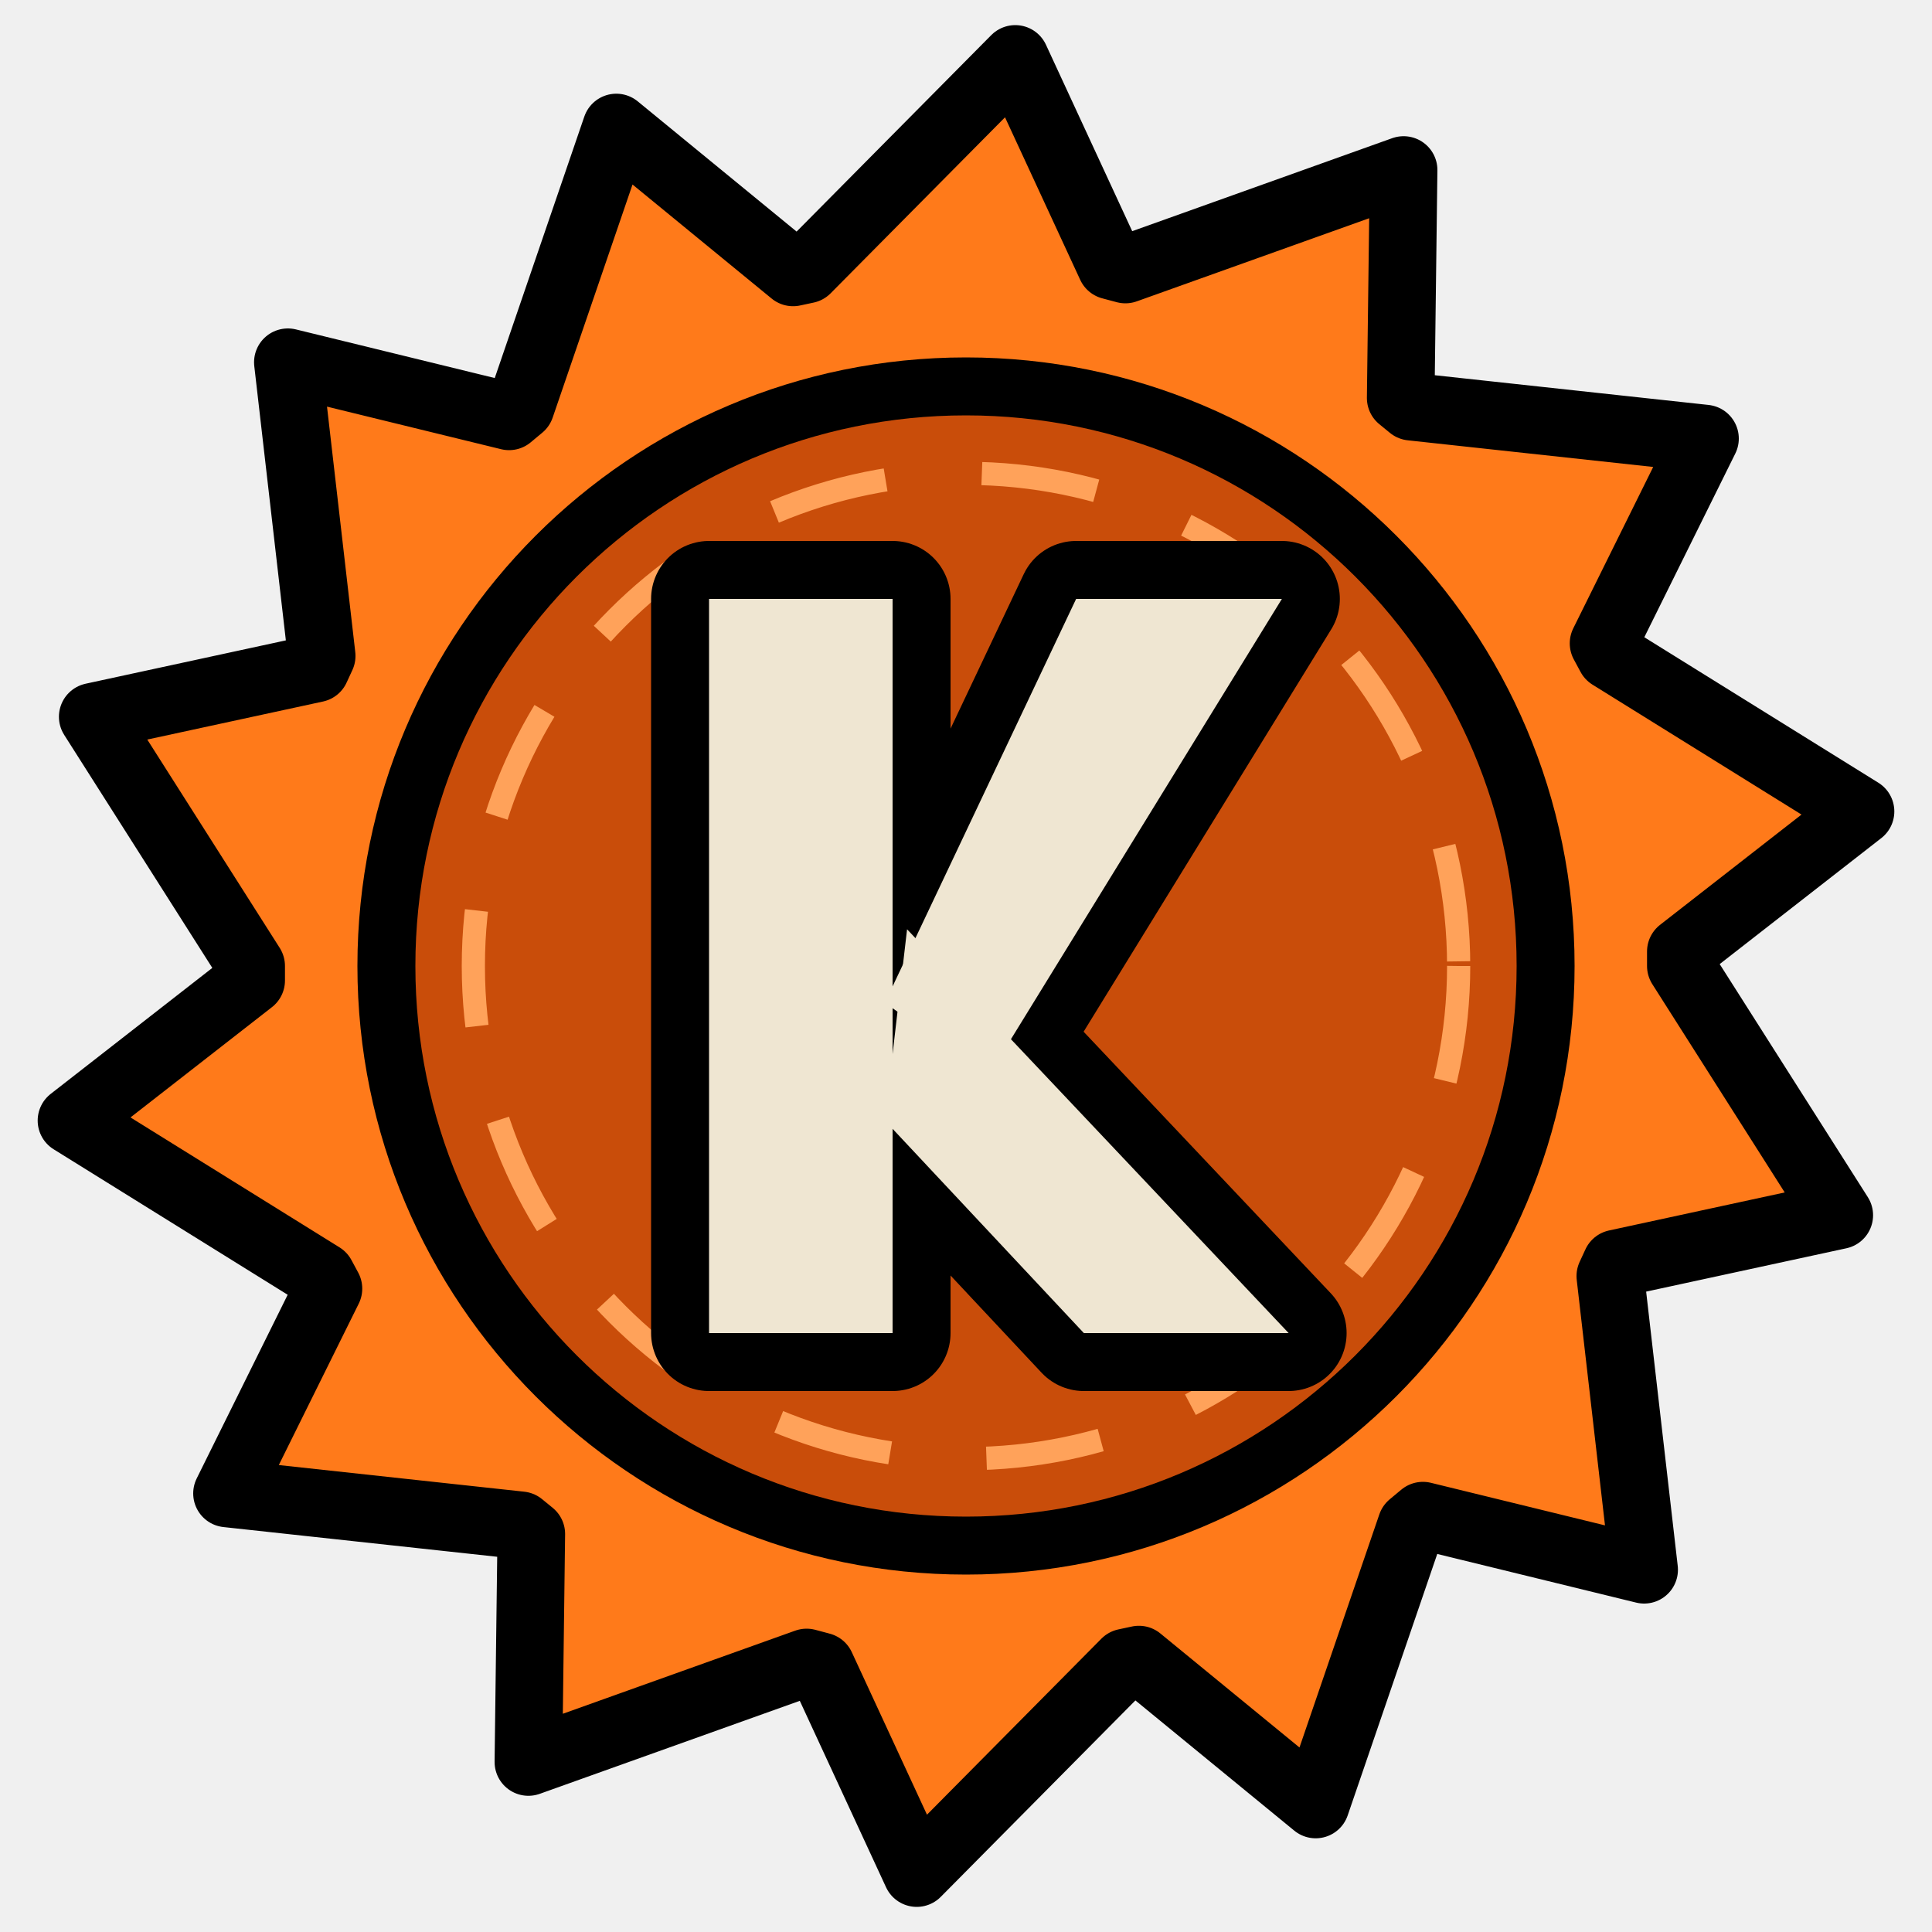
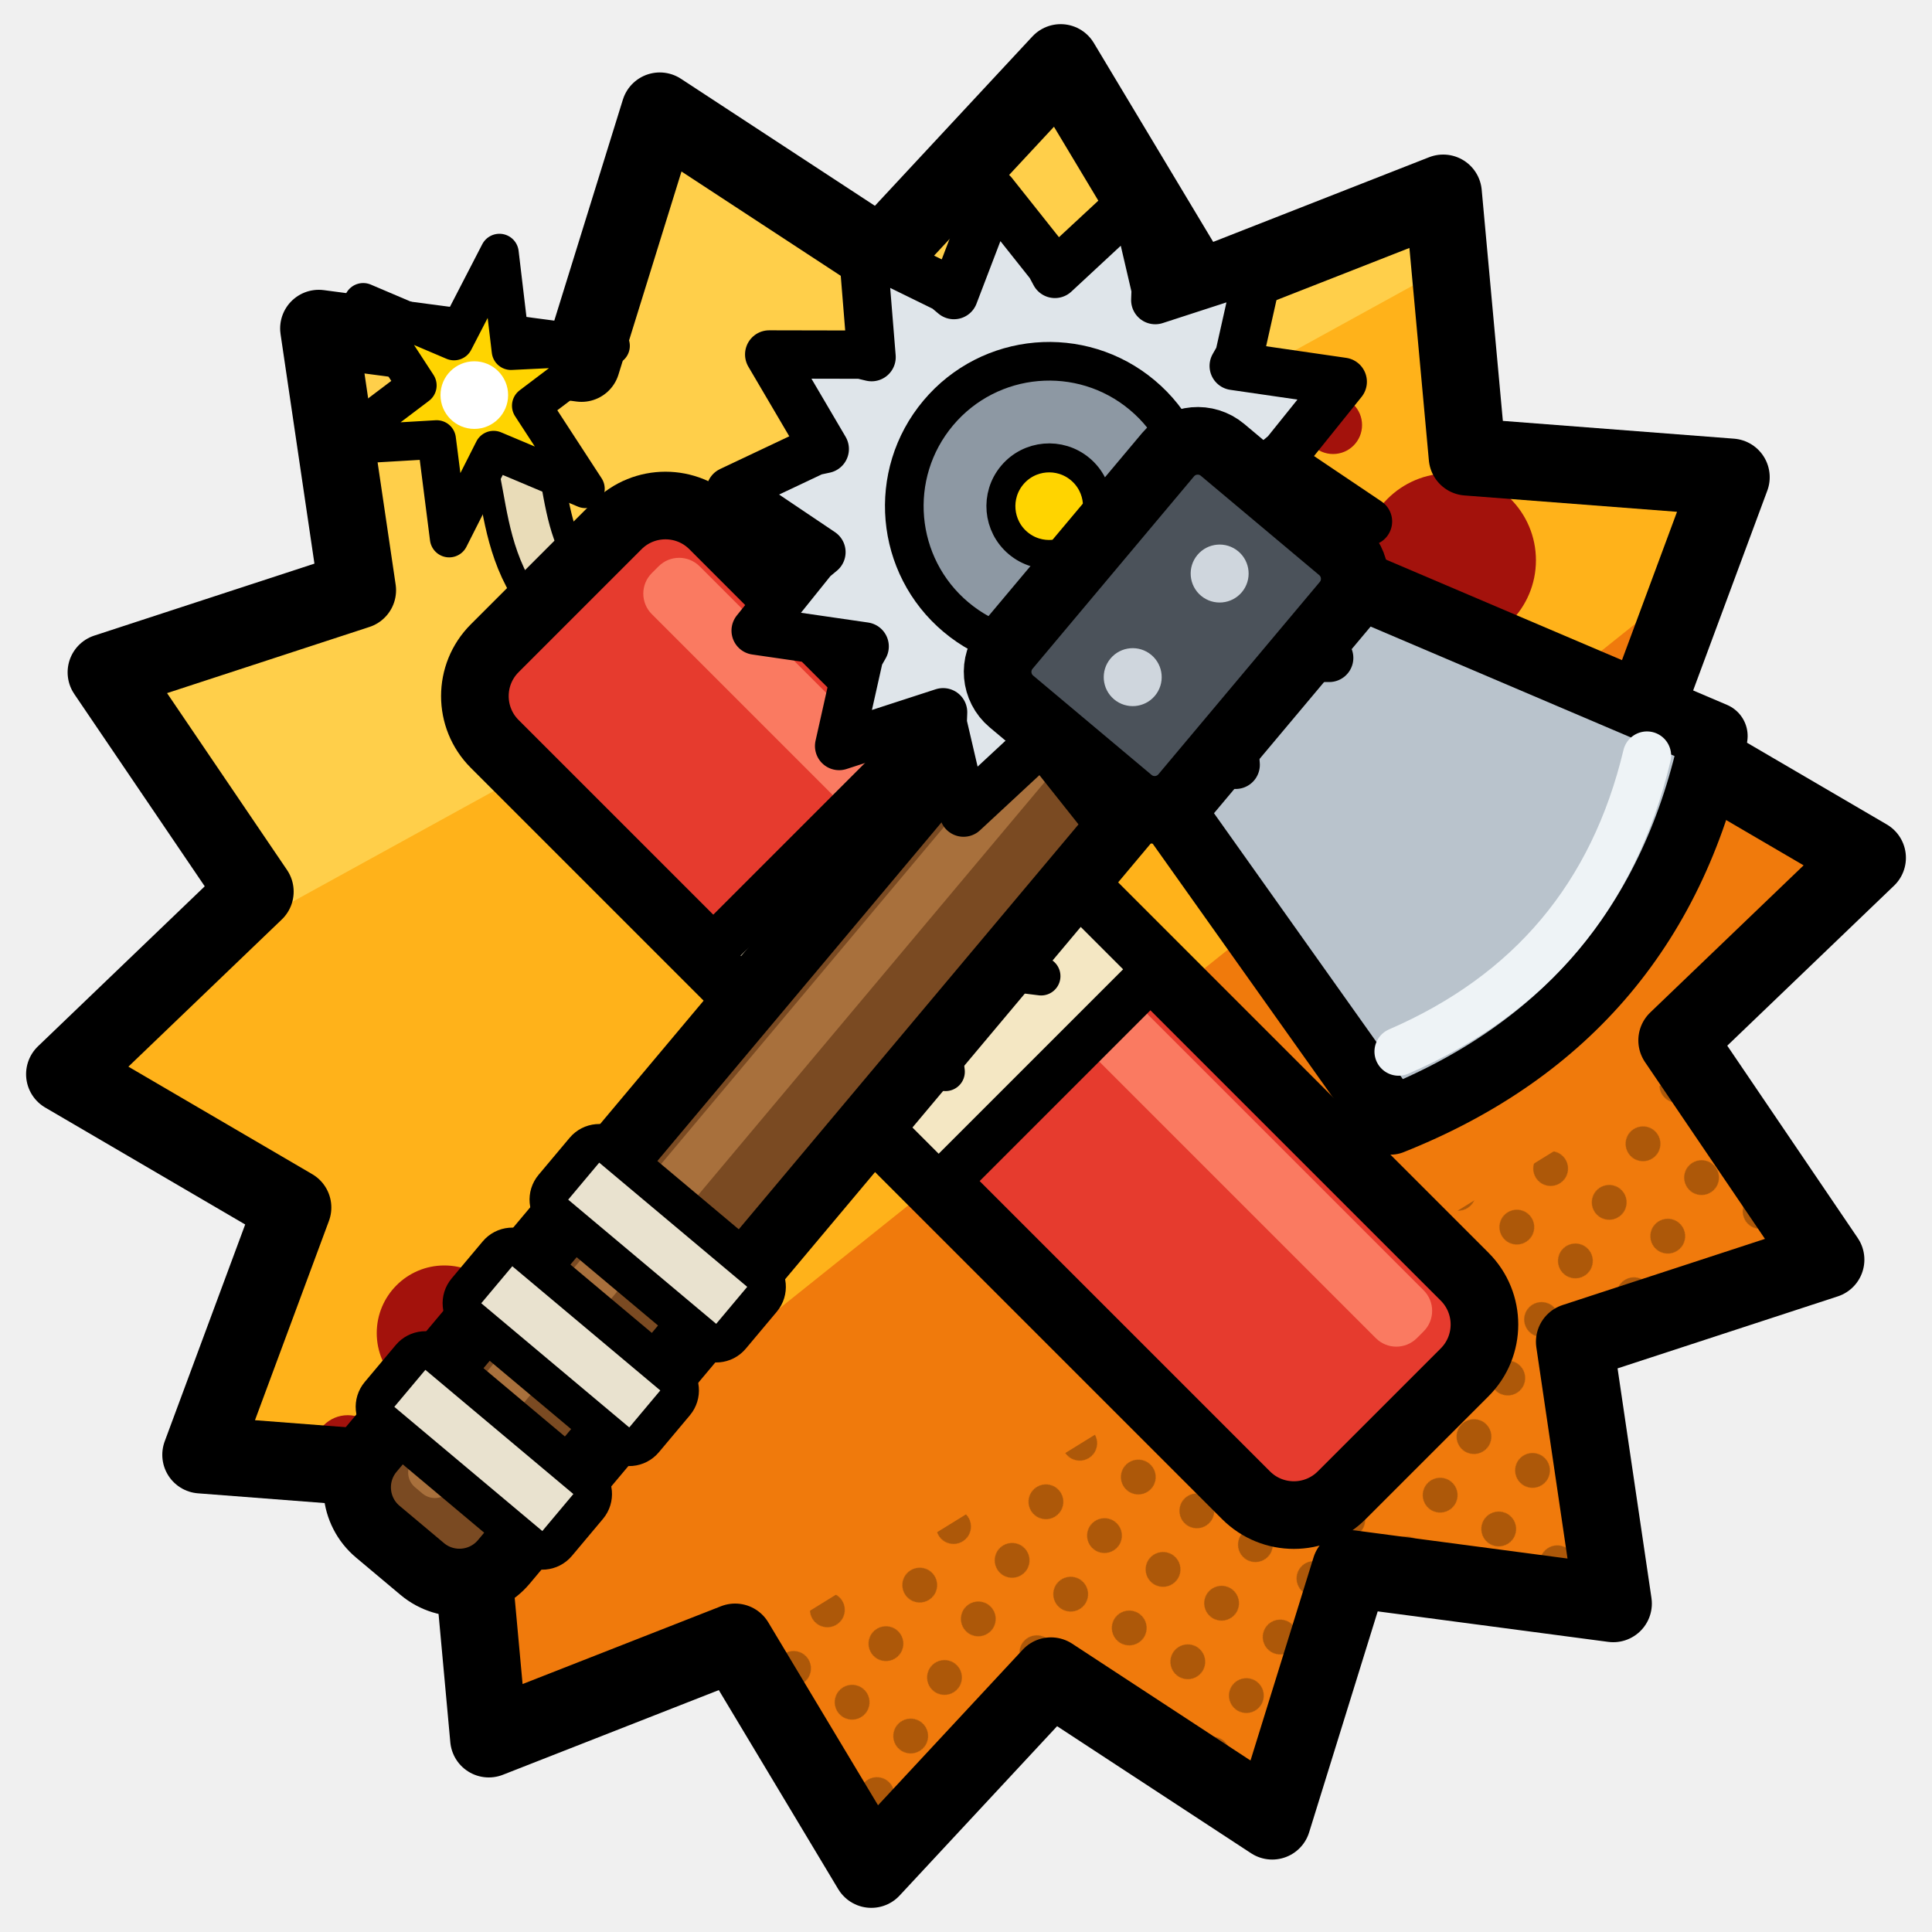
- <svg xmlns="http://www.w3.org/2000/svg" class="saw" viewBox="0 0 200 200" aria-hidden="true">
-   <g class="blade">
-     <polygon points="174.0,100.0 190.4,125.8 167.3,130.8 166.7,132.1 170.2,162.5 147.3,156.9 146.1,157.9 136.2,186.8 117.9,171.8 116.5,172.1 94.9,193.9 85.0,172.5 83.5,172.1 54.7,182.4 55.0,158.8 53.9,157.9 23.5,154.6 34.0,133.4 33.3,132.1 7.4,116.0 26.0,101.5 26.0,100.0 9.6,74.2 32.7,69.2 33.3,67.9 29.8,37.5 52.7,43.1 53.9,42.1 63.8,13.2 82.1,28.2 83.5,27.9 105.1,6.1 115.0,27.5 116.5,27.9 145.3,17.6 145.0,41.2 146.1,42.1 176.5,45.4 166.0,66.6 166.7,67.9 192.6,84.0 174.0,98.5" fill="#ff7a1a" stroke="#000000" stroke-width="7.0" stroke-linejoin="round" />
-     <circle cx="100.0" cy="100.0" r="60.0" fill="#c94d0a" stroke="#000000" stroke-width="6.0" />
-     <circle cx="100.0" cy="100.0" r="51.0" fill="none" stroke="#ffa25a" stroke-width="2.4" stroke-dasharray="12.0 10.0" />
+ <svg xmlns="http://www.w3.org/2000/svg" viewBox="0 0 200 200" aria-hidden="true">
+   <defs>
+     <pattern id="kgDots" width="7" height="7" patternUnits="userSpaceOnUse" patternTransform="rotate(30)">
+       <circle cx="3.5" cy="3.5" r="1.8" fill="#000" fill-opacity=".28" />
+     </pattern>
+     <clipPath id="kgClip">
+       <polygon points="109.8,6.5 123.9,30.0 149.4,20.0 151.9,47.3 179.2,49.4 169.7,75.0 193.3,88.8 173.6,107.7 189.0,130.4 163.0,138.9 167.0,166.0 139.8,162.4 131.7,188.5 108.8,173.5 90.2,193.5 76.1,170.0 50.6,180.0 48.1,152.7 20.8,150.6 30.3,125.0 6.7,111.2 26.4,92.3 11.0,69.6 37.0,61.1 33.0,34.0 60.2,37.6 68.3,11.5 91.2,26.5" />
+     </clipPath>
+   </defs>
+   <polygon points="109.8,6.5 123.9,30.0 149.4,20.0 151.9,47.3 179.2,49.4 169.7,75.0 193.3,88.8 173.6,107.7 189.0,130.4 163.0,138.9 167.0,166.0 139.8,162.4 131.7,188.5 108.8,173.5 90.2,193.5 76.1,170.0 50.6,180.0 48.1,152.7 20.8,150.6 30.3,125.0 6.7,111.2 26.4,92.3 11.0,69.6 37.0,61.1 33.0,34.0 60.2,37.6 68.3,11.5 91.2,26.5" fill="#ffb21a" />
+   <g clip-path="url(#kgClip)">
+     <polygon points="0,200 200,200 200,40" fill="#f07a0c" />
+     <polygon points="30,200 200,200 200,95" fill="url(#kgDots)" />
+     <polygon points="0,0 200,0 0,110" fill="#ffe36b" fill-opacity=".6" />
+     <g fill="#a3120c">
+       <circle cx="150" cy="58" r="9" />
+       <circle cx="163" cy="47" r="4" />
+       <circle cx="138" cy="44" r="3" />
+       <circle cx="46" cy="138" r="7" />
+       <circle cx="36" cy="150" r="3.5" />
+       <circle cx="58" cy="152" r="2.5" />
+     </g>
  </g>
-   <polygon points="73.4,62.0 92.4,62.0 92.4,138.0 73.4,138.0" fill="#000000" stroke="#000000" stroke-width="12.0" stroke-linejoin="round" />
-   <polygon points="93.9,96.2 133.4,138.0 112.2,138.0 91.6,116.0" fill="#000000" stroke="#000000" stroke-width="12.0" stroke-linejoin="round" />
-   <polygon points="91.6,103.8 111.4,62.0 132.7,62.0 102.3,111.4" fill="#000000" stroke="#000000" stroke-width="12.0" stroke-linejoin="round" />
-   <polygon points="73.4,62.0 92.4,62.0 92.4,138.0 73.4,138.0" fill="#efe6d2" />
-   <polygon points="93.9,96.2 133.4,138.0 112.2,138.0 91.6,116.0" fill="#efe6d2" />
-   <polygon points="91.6,103.8 111.4,62.0 132.7,62.0 102.3,111.4" fill="#efe6d2" />
+   <polygon points="109.8,6.5 123.9,30.0 149.4,20.0 151.9,47.3 179.2,49.4 169.7,75.0 193.3,88.8 173.6,107.7 189.0,130.4 163.0,138.9 167.0,166.0 139.8,162.4 131.7,188.5 108.8,173.5 90.2,193.5 76.1,170.0 50.6,180.0 48.1,152.7 20.8,150.6 30.3,125.0 6.7,111.2 26.4,92.3 11.0,69.6 37.0,61.1 33.0,34.0 60.2,37.6 68.3,11.5 91.2,26.5" fill="none" stroke="#000" stroke-width="8" stroke-linejoin="round" />
+   <g transform="rotate(45 100 106)">
+     <path d="M40,104 C30,104 26,94 18,96" fill="none" stroke="#000" stroke-width="9" stroke-linecap="round" />
+     <path d="M40,104 C30,104 26,94 18,96" fill="none" stroke="#e9dcb8" stroke-width="4" stroke-linecap="round" />
+     <rect x="38" y="88" width="124" height="32" rx="7" fill="#e63b2e" stroke="#000" stroke-width="7" />
+     <rect x="44" y="92" width="112" height="7" rx="3" fill="#ff8a6e" opacity=".8" />
+     <rect x="76" y="88" width="34" height="32" fill="#f4e7c3" stroke="#000" stroke-width="5" />
+     <path d="M84,97 L102,111 M102,97 L84,111" stroke="#000" stroke-width="4" stroke-linecap="round" />
+   </g>
+   <polygon points="51.7,26.2 52.9,36.3 63.2,35.8 55.0,42.0 60.6,50.6 51.1,46.6 46.5,55.7 45.2,45.5 35.0,46.1 43.2,39.9 37.6,31.3 47.0,35.3" fill="#ffd400" stroke="#000" stroke-width="4" stroke-linejoin="round" />
+   <circle cx="49.1" cy="40.9" r="3.5" fill="#fff" />
+   <g transform="rotate(40 100 100) translate(-6 6)">
+     <rect x="91" y="56" width="18" height="122" rx="6" fill="#7a4a22" stroke="#000" stroke-width="7" />
+     <rect x="95" y="60" width="5" height="112" rx="2" fill="#a8703c" />
+     <rect x="88" y="132" width="24" height="9" rx="2" fill="#e9e2cf" stroke="#000" stroke-width="4" />
+     <rect x="88" y="146" width="24" height="9" rx="2" fill="#e9e2cf" stroke="#000" stroke-width="4" />
+     <rect x="88" y="160" width="24" height="9" rx="2" fill="#e9e2cf" stroke="#000" stroke-width="4" />
+     <path d="M104,40 L150,26 Q164,52 150,78 L104,66 Z" fill="#b9c3cc" stroke="#000" stroke-width="7" stroke-linejoin="round" />
+     <path d="M146,32 Q156,52 146,72" fill="none" stroke="#eef3f6" stroke-width="5" stroke-linecap="round" />
+     <polygon points="106.0,52.0 114.0,60.1 104.7,62.4 103.6,62.4 107.3,73.1 98.0,71.2 97.0,70.8 95.6,82.0 88.0,76.3 87.3,75.4 81.3,85.0 76.9,76.5 76.7,75.4 67.0,81.4 66.8,71.9 67.0,70.8 55.7,72.0 59.7,63.3 60.4,62.4 49.7,58.6 57.0,52.5 58.0,52.0 50.0,43.9 59.3,41.6 60.4,41.6 56.7,30.9 66.0,32.8 67.0,33.2 68.4,22.0 76.0,27.7 76.7,28.6 82.7,19.0 87.1,27.5 87.3,28.6 97.0,22.6 97.2,32.1 97.0,33.2 108.3,32.0 104.3,40.7 103.6,41.6 114.3,45.4 107.0,51.5" fill="#dfe5ea" stroke="#000" stroke-width="5" stroke-linejoin="round" />
+     <circle cx="82" cy="52" r="15" fill="#8d98a3" stroke="#000" stroke-width="4" />
+     <circle cx="82" cy="52" r="5" fill="#ffd400" stroke="#000" stroke-width="3" />
+     <rect x="88" y="36" width="24" height="34" rx="4" fill="#4b525a" stroke="#000" stroke-width="7" />
+     <circle cx="100" cy="46" r="3" fill="#cfd6dd" />
+     <circle cx="100" cy="60" r="3" fill="#cfd6dd" />
+   </g>
</svg>
